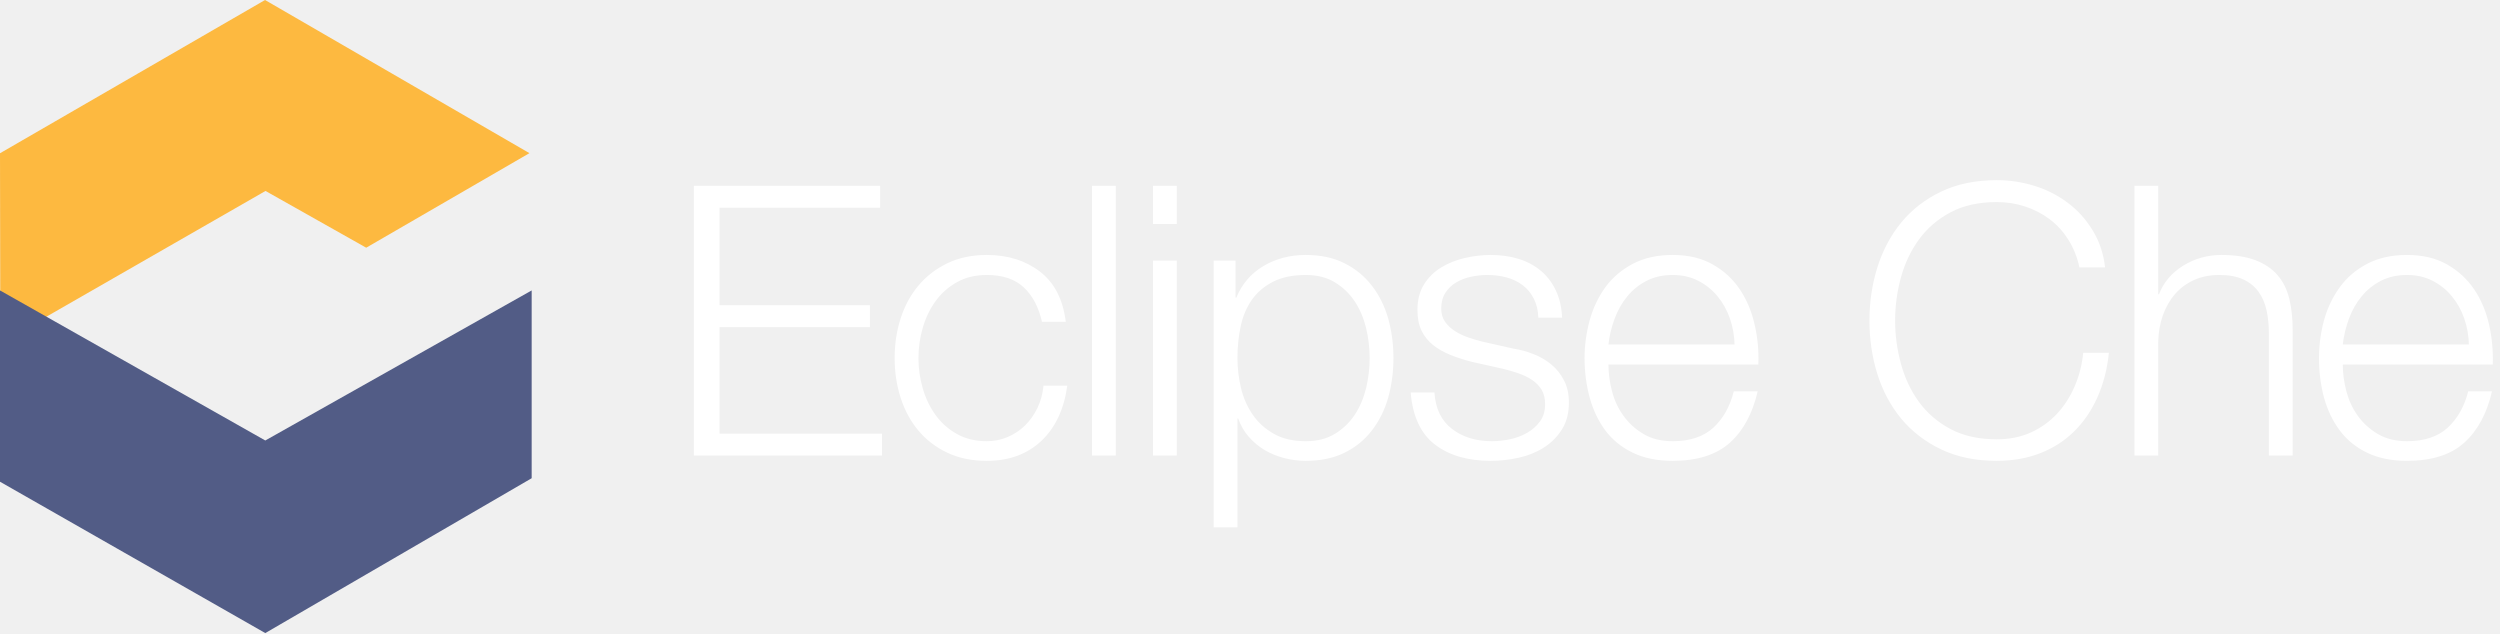
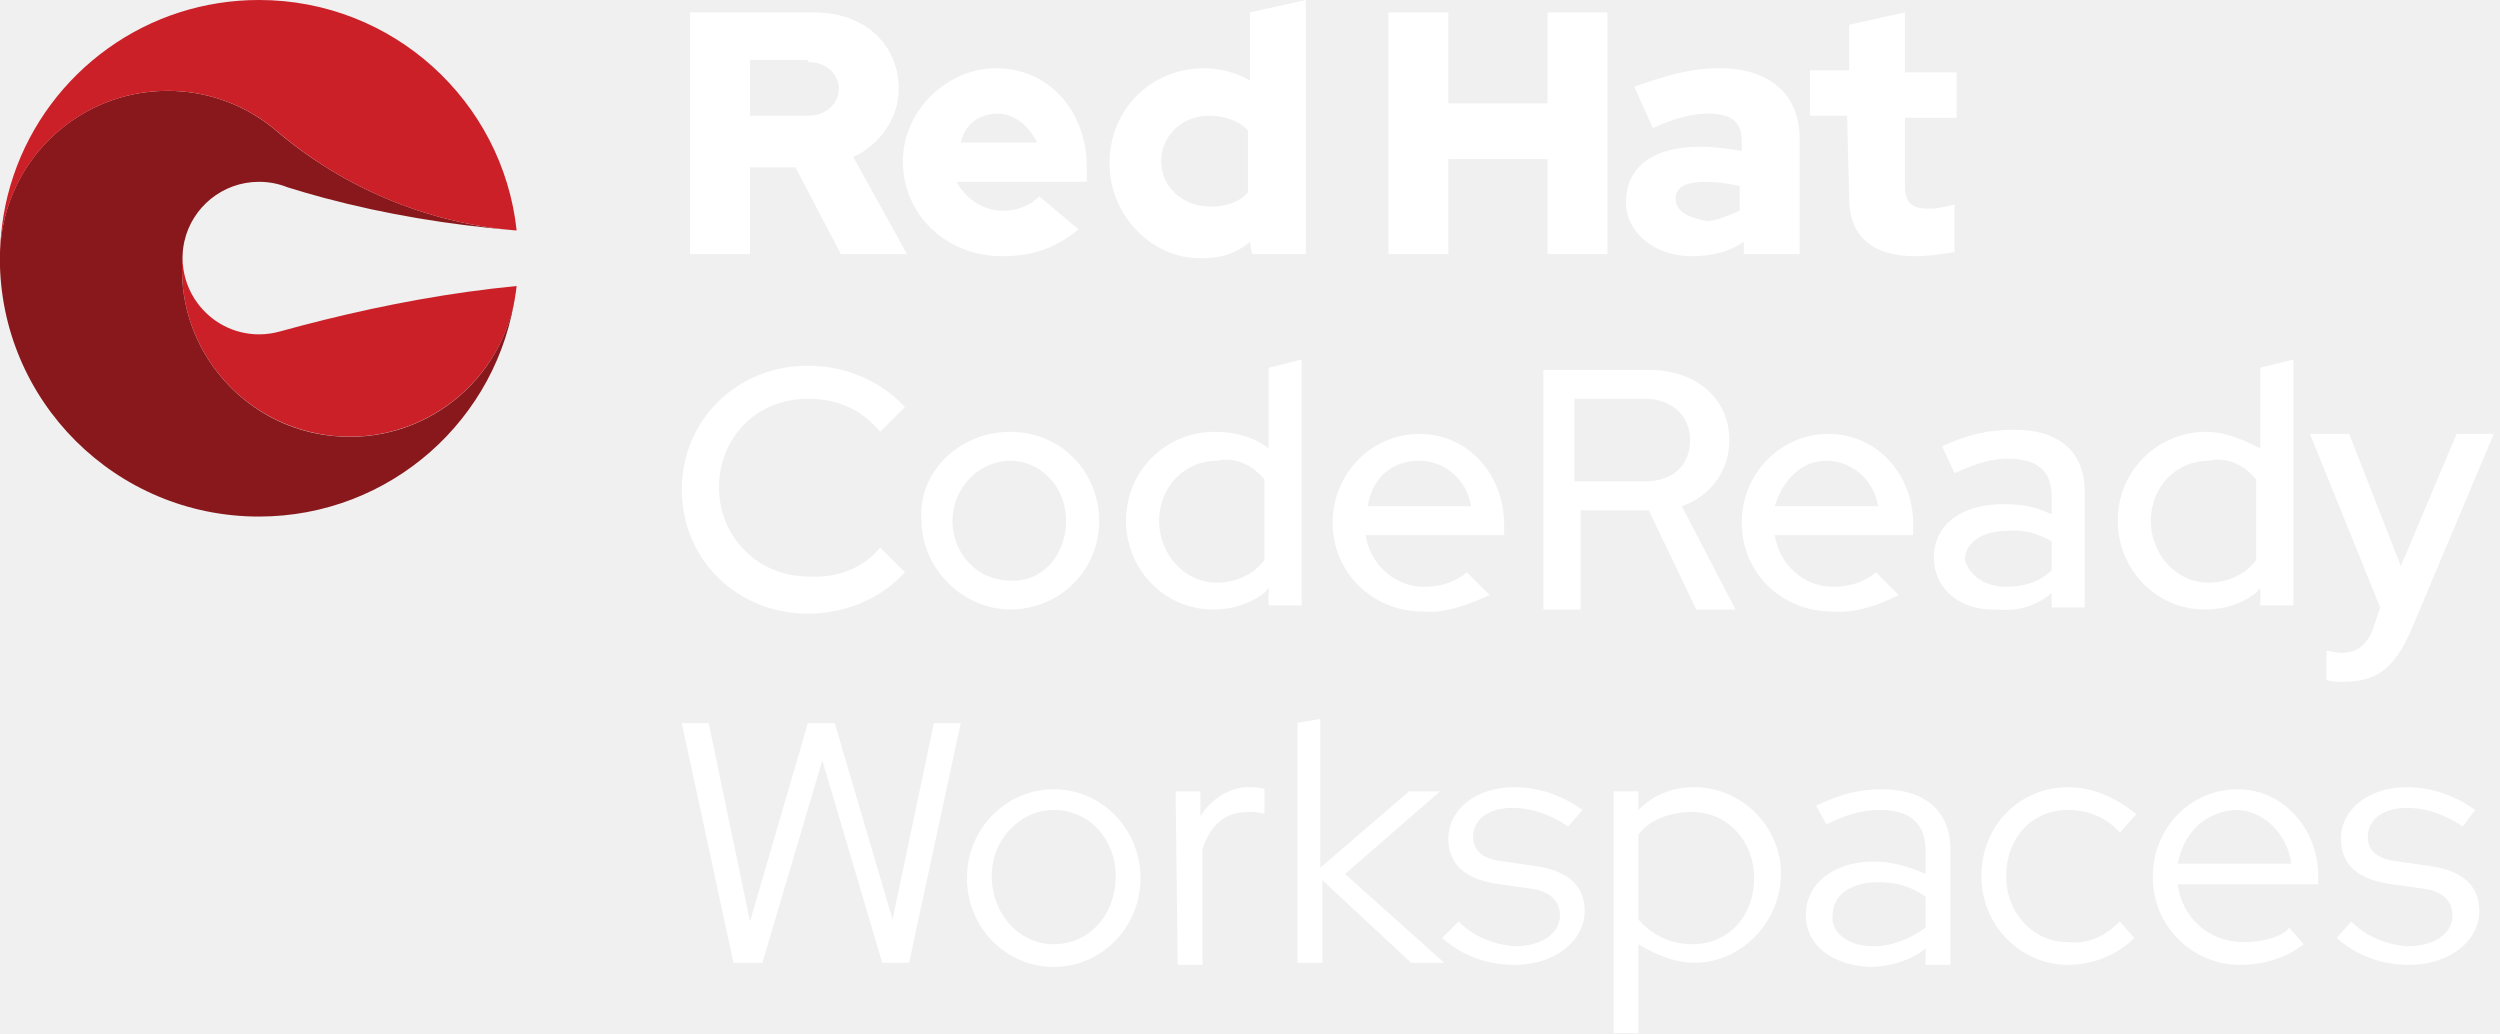
- <svg xmlns="http://www.w3.org/2000/svg" height="100%" width="200px" version="1.1" viewBox="0 0 225 57">
-   <g fill-rule="evenodd" stroke="none" stroke-width="1" fill="none">
-     <path d="M0.032,30.88l-0.032-17.087,23.853-13.793,23.796,13.784-14.691,8.51-9.062-5.109-23.864,13.695z" fill="#fdb940" />
-     <path d="M0,43.355l23.876,13.622,23.974-13.937v-16.902l-23.974,13.506-23.876-13.506v17.217z" fill="#525c86" />
-     <path fill="#ffffff" class="outer-fill" d="M62.448,16.724v24.276h16.932v-1.972h-14.62v-9.588h13.532v-1.972h-13.532v-8.772h14.45v-1.972h-16.762zm31.33,12.24h2.142c-0.249-2.017-1.026-3.525-2.329-4.522s-2.896-1.496-4.777-1.496c-1.337,0-2.522,0.249-3.553,0.748s-1.898,1.167-2.601,2.006-1.235,1.819-1.598,2.941-0.544,2.318-0.544,3.587,0.181,2.465,0.544,3.587,0.895,2.102,1.598,2.941,1.57,1.502,2.601,1.989,2.216,0.731,3.553,0.731c1.995,0,3.627-0.595,4.896-1.785s2.051-2.85,2.346-4.981h-2.142c-0.068,0.725-0.249,1.394-0.544,2.006s-0.669,1.139-1.122,1.581-0.975,0.788-1.564,1.037-1.213,0.374-1.87,0.374c-1.02,0-1.915-0.215-2.686-0.646s-1.411-0.997-1.921-1.7-0.895-1.502-1.156-2.397-0.391-1.808-0.391-2.737,0.13-1.842,0.391-2.737,0.646-1.694,1.156-2.397,1.15-1.269,1.921-1.7,1.666-0.646,2.686-0.646c1.428,0,2.539,0.374,3.332,1.122s1.337,1.779,1.632,3.094zm4.504-12.24v24.276h2.138v-24.276h-2.138zm5.488,0v3.434h2.14v-3.434h-2.14zm0,6.732v17.544h2.14v-17.544h-2.14zm5.46,0v24.004h2.14v-9.792h0.07c0.22,0.635,0.55,1.19,0.97,1.666s0.9,0.873,1.44,1.19c0.55,0.317,1.14,0.555,1.77,0.714s1.27,0.238,1.9,0.238c1.34,0,2.5-0.244,3.49-0.731s1.81-1.156,2.46-2.006c0.66-0.85,1.15-1.836,1.47-2.958,0.31-1.122,0.47-2.306,0.47-3.553s-0.16-2.431-0.47-3.553c-0.32-1.122-0.81-2.108-1.47-2.958-0.65-0.85-1.47-1.524-2.46-2.023s-2.15-0.748-3.49-0.748c-1.42,0-2.7,0.334-3.82,1.003s-1.93,1.615-2.43,2.839h-0.07v-3.332h-1.97zm14.04,8.772c0,0.907-0.11,1.808-0.32,2.703-0.22,0.895-0.56,1.694-1.02,2.397-0.47,0.703-1.06,1.275-1.79,1.717-0.72,0.442-1.6,0.663-2.62,0.663-1.13,0-2.09-0.221-2.87-0.663s-1.42-1.014-1.9-1.717c-0.49-0.703-0.84-1.502-1.06-2.397-0.21-0.895-0.32-1.796-0.32-2.703,0-0.997,0.1-1.949,0.29-2.856s0.53-1.7,1-2.38c0.48-0.68,1.11-1.224,1.91-1.632,0.79-0.408,1.78-0.612,2.95-0.612,1.02,0,1.9,0.221,2.62,0.663,0.73,0.442,1.32,1.014,1.79,1.717,0.46,0.703,0.8,1.502,1.02,2.397,0.21,0.895,0.32,1.796,0.32,2.703zm15.18-3.638h2.14c-0.04-0.952-0.24-1.779-0.58-2.482s-0.79-1.292-1.37-1.768-1.25-0.827-2.01-1.054-1.58-0.34-2.46-0.34c-0.77,0-1.55,0.091-2.33,0.272-0.79,0.181-1.49,0.465-2.13,0.85-0.63,0.385-1.15,0.895-1.55,1.53-0.39,0.635-0.59,1.394-0.59,2.278,0,0.748,0.12,1.377,0.37,1.887s0.6,0.941,1.04,1.292,0.96,0.646,1.55,0.884,1.23,0.448,1.94,0.629l2.75,0.612c0.48,0.113,0.95,0.249,1.41,0.408,0.47,0.159,0.88,0.357,1.24,0.595s0.65,0.533,0.87,0.884c0.21,0.351,0.32,0.788,0.32,1.309,0,0.612-0.15,1.128-0.46,1.547-0.3,0.419-0.69,0.765-1.17,1.037s-0.99,0.465-1.55,0.578c-0.55,0.113-1.09,0.17-1.61,0.17-1.43,0-2.63-0.368-3.59-1.105s-1.49-1.83-1.58-3.281h-2.14c0.18,2.153,0.91,3.717,2.19,4.692s2.95,1.462,5.02,1.462c0.81,0,1.64-0.091,2.48-0.272s1.59-0.482,2.26-0.901,1.22-0.963,1.65-1.632,0.64-1.479,0.64-2.431c0-0.771-0.14-1.439-0.44-2.006-0.29-0.567-0.67-1.043-1.14-1.428-0.46-0.385-0.99-0.697-1.6-0.935-0.6-0.238-1.2-0.402-1.81-0.493l-2.86-0.646c-0.36-0.091-0.76-0.21-1.19-0.357s-0.83-0.334-1.19-0.561-0.66-0.504-0.9-0.833-0.36-0.731-0.36-1.207c0-0.567,0.13-1.043,0.38-1.428s0.57-0.697,0.98-0.935,0.86-0.408,1.35-0.51c0.48-0.102,0.96-0.153,1.44-0.153,0.61,0,1.19,0.074,1.73,0.221,0.55,0.147,1.03,0.38,1.45,0.697s0.75,0.72,1,1.207,0.39,1.06,0.41,1.717zm17.66,2.414h-11.35c0.09-0.793,0.27-1.57,0.56-2.329,0.28-0.759,0.66-1.428,1.14-2.006,0.47-0.578,1.05-1.043,1.73-1.394s1.46-0.527,2.35-0.527c0.86,0,1.63,0.176,2.31,0.527s1.26,0.816,1.73,1.394c0.48,0.578,0.85,1.241,1.11,1.989s0.4,1.53,0.42,2.346zm-11.35,1.802h13.49c0.05-1.224-0.06-2.431-0.34-3.621-0.27-1.19-0.72-2.244-1.34-3.162s-1.43-1.66-2.43-2.227-2.2-0.85-3.6-0.85c-1.39,0-2.58,0.266-3.59,0.799s-1.83,1.235-2.47,2.108c-0.63,0.873-1.1,1.864-1.41,2.975-0.3,1.111-0.46,2.244-0.46,3.4,0,1.247,0.16,2.431,0.46,3.553,0.31,1.122,0.78,2.108,1.41,2.958,0.64,0.85,1.46,1.519,2.47,2.006s2.2,0.731,3.59,0.731c2.22,0,3.93-0.544,5.15-1.632,1.21-1.088,2.04-2.629,2.5-4.624h-2.15c-0.34,1.36-0.95,2.448-1.83,3.264-0.89,0.816-2.11,1.224-3.67,1.224-1.02,0-1.9-0.215-2.62-0.646-0.73-0.431-1.33-0.975-1.8-1.632-0.48-0.657-0.83-1.4-1.04-2.227-0.22-0.827-0.32-1.626-0.32-2.397zm42.39-8.738h2.31c-0.15-1.269-0.53-2.391-1.14-3.366-0.6-0.975-1.34-1.796-2.24-2.465-0.89-0.669-1.89-1.173-2.99-1.513s-2.23-0.51-3.38-0.51c-1.91,0-3.58,0.346-5.02,1.037s-2.63,1.621-3.59,2.788c-0.95,1.167-1.66,2.51-2.14,4.029-0.47,1.519-0.71,3.117-0.71,4.794s0.24,3.275,0.71,4.794c0.48,1.519,1.19,2.856,2.14,4.012,0.96,1.156,2.15,2.08,3.59,2.771s3.11,1.037,5.02,1.037c1.42,0,2.72-0.227,3.89-0.68s2.18-1.099,3.04-1.938,1.57-1.859,2.11-3.06,0.9-2.55,1.05-4.046h-2.31c-0.11,1.088-0.37,2.102-0.78,3.043s-0.94,1.762-1.6,2.465-1.44,1.258-2.34,1.666c-0.91,0.408-1.93,0.612-3.06,0.612-1.61,0-3-0.306-4.15-0.918-1.16-0.612-2.1-1.422-2.84-2.431s-1.28-2.153-1.63-3.434-0.53-2.578-0.53-3.893c0-1.337,0.18-2.641,0.53-3.91s0.89-2.408,1.63-3.417,1.68-1.819,2.84-2.431c1.15-0.612,2.54-0.918,4.15-0.918,0.88,0,1.72,0.13,2.53,0.391,0.8,0.261,1.54,0.64,2.21,1.139s1.23,1.116,1.7,1.853c0.46,0.737,0.8,1.57,1,2.499zm4.95-7.344v24.276h2.14v-10.234c0.02-0.861,0.16-1.66,0.42-2.397,0.27-0.737,0.63-1.371,1.09-1.904,0.47-0.533,1.03-0.952,1.7-1.258s1.44-0.459,2.3-0.459,1.58,0.136,2.16,0.408,1.03,0.646,1.37,1.122,0.58,1.037,0.72,1.683c0.13,0.646,0.2,1.343,0.2,2.091v10.948h2.14v-11.288c0-1.043-0.1-1.983-0.3-2.822-0.21-0.839-0.56-1.547-1.06-2.125-0.49-0.578-1.16-1.026-1.98-1.343-0.83-0.317-1.86-0.476-3.08-0.476-1.25,0-2.39,0.323-3.44,0.969-1.04,0.646-1.76,1.502-2.17,2.567h-0.07v-9.758h-2.14zm30.1,14.28h-11.35c0.09-0.793,0.28-1.57,0.56-2.329s0.66-1.428,1.14-2.006c0.47-0.578,1.05-1.043,1.73-1.394s1.46-0.527,2.35-0.527c0.86,0,1.63,0.176,2.31,0.527s1.26,0.816,1.73,1.394c0.48,0.578,0.85,1.241,1.11,1.989s0.4,1.53,0.42,2.346zm-11.35,1.802h13.5c0.04-1.224-0.07-2.431-0.34-3.621-0.28-1.19-0.72-2.244-1.35-3.162-0.62-0.918-1.43-1.66-2.43-2.227s-2.2-0.85-3.6-0.85c-1.38,0-2.58,0.266-3.59,0.799s-1.83,1.235-2.46,2.108c-0.64,0.873-1.11,1.864-1.42,2.975-0.3,1.111-0.45,2.244-0.45,3.4,0,1.247,0.15,2.431,0.45,3.553,0.31,1.122,0.78,2.108,1.42,2.958,0.63,0.85,1.45,1.519,2.46,2.006s2.21,0.731,3.59,0.731c2.22,0,3.94-0.544,5.15-1.632s2.04-2.629,2.5-4.624h-2.14c-0.34,1.36-0.96,2.448-1.84,3.264s-2.11,1.224-3.67,1.224c-1.02,0-1.89-0.215-2.62-0.646s-1.33-0.975-1.8-1.632c-0.48-0.657-0.82-1.4-1.04-2.227-0.21-0.827-0.32-1.626-0.32-2.397z" />
+ <svg xmlns="http://www.w3.org/2000/svg" version="1.1" width="121" height="50" viewBox="0 0 121 50" style="enable-background:new 0 0 121 50;" xml:space="preserve" data-name="Red Hat CodeReady Workspaces" id="CodeReady_Workspaces">
+   <style type="text/css">
+ 	.st0{fill:#FFFFFF;}
+ 	.st1{fill:#CC2028;}
+ 	.st2{fill:#88181B;}
+ </style>
+   <g>
+     <g>
+       <path class="st0" d="M42.6,26.5l1.2,1.2c-1.2,1.3-2.9,2-4.7,2c-3.4,0-6.1-2.6-6.1-6s2.7-6,6.1-6c1.9,0,3.6,0.8,4.7,2l-1.2,1.2    c-0.9-1.1-2.1-1.6-3.5-1.6c-2.5,0-4.3,1.9-4.3,4.3s1.9,4.3,4.3,4.3C40.5,28,41.8,27.5,42.6,26.5z" />
+       <path class="st0" d="M48.9,20.9c2.5,0,4.3,2,4.3,4.3c0,2.5-2,4.3-4.3,4.3s-4.3-2-4.3-4.3l0,0C44.4,22.9,46.4,20.9,48.9,20.9    C48.8,20.9,48.9,20.9,48.9,20.9z M51.6,25.2c0-1.6-1.2-2.9-2.7-2.9c-1.5,0-2.8,1.3-2.8,2.9s1.2,2.9,2.8,2.9    C50.4,28.2,51.6,26.9,51.6,25.2z" />
+       <path class="st0" d="M61.3,28.6c-0.7,0.6-1.6,0.9-2.6,0.9c-2.3,0-4.2-1.9-4.2-4.3s1.9-4.3,4.3-4.3c0.9,0,1.8,0.2,2.6,0.8v-3.9    l1.6-0.4v11.9h-1.6v-0.8H61.3z M58.9,28.2c0.9,0,1.8-0.4,2.3-1.1v-3.9c-0.6-0.7-1.4-1.1-2.3-0.9c-1.6,0-2.8,1.3-2.8,2.9    S57.3,28.2,58.9,28.2z" />
+       <path class="st0" d="M68.9,29.6c-2.5,0-4.4-1.9-4.4-4.3s1.9-4.3,4.2-4.3c2.3,0,4.1,1.9,4.1,4.4v0.5h-6.7c0.2,1.4,1.4,2.5,2.8,2.5    c0.8,0,1.5-0.2,2.1-0.7l1.1,1.1C71.2,29.2,70,29.7,68.9,29.6z M66.2,24.5h5c-0.2-1.3-1.3-2.2-2.5-2.2    C67.3,22.3,66.4,23.2,66.2,24.5z" />
+       <path class="st0" d="M74.5,17.9h5.3c2.3,0,3.9,1.4,3.9,3.4c0,1.5-0.9,2.7-2.3,3.2l2.6,5h-1.9l-2.3-4.8h-3.3v4.8h-1.8V17.9H74.5z     M76.2,19.4v3.9h3.4c1.4,0,2.2-0.8,2.2-2s-0.9-2-2.2-2h-3.4V19.4z" />
+       <path class="st0" d="M88.7,29.6c-2.5,0-4.4-1.9-4.4-4.3s1.9-4.3,4.2-4.3s4.1,1.9,4.1,4.4v0.5h-6.7c0.2,1.4,1.4,2.5,2.8,2.5    c0.8,0,1.5-0.2,2.1-0.7l1.1,1.1C91.1,29.2,89.9,29.7,88.7,29.6z M85.9,24.5h5c-0.2-1.3-1.3-2.2-2.5-2.2    C87.2,22.3,86.3,23.2,85.9,24.5z" />
+       <path class="st0" d="M93.6,27c0-1.6,1.3-2.6,3.4-2.6c0.8,0,1.5,0.1,2.3,0.5v-0.9c0-1.2-0.7-1.8-2.1-1.8c-0.8,0-1.5,0.2-2.6,0.7    l-0.6-1.3c1.3-0.6,2.3-0.8,3.5-0.8c2.2,0,3.4,1.1,3.4,3v5.6h-1.6v-0.7c-0.7,0.6-1.6,0.9-2.6,0.8C94.9,29.6,93.6,28.5,93.6,27z     M97.1,28.4c0.8,0,1.6-0.2,2.2-0.8v-1.4c-0.7-0.4-1.4-0.6-2.2-0.5c-1.2,0-2,0.6-2,1.4C95.3,27.8,96,28.4,97.1,28.4z" />
+       <path class="st0" d="M109.3,28.6c-0.7,0.6-1.6,0.9-2.6,0.9c-2.3,0-4.2-1.9-4.2-4.3s1.9-4.3,4.3-4.3c0.9,0,1.8,0.4,2.6,0.8v-3.9    l1.6-0.4v11.9h-1.6v-0.8H109.3z M106.9,28.2c0.9,0,1.8-0.4,2.3-1.1v-3.9c-0.6-0.7-1.4-1.1-2.3-0.9c-1.6,0-2.8,1.3-2.8,2.9    S105.3,28.2,106.9,28.2z" />
+       <path class="st0" d="M115.2,29.4l-3.4-8.4h1.9l2.5,6.4l2.7-6.4h1.8l-4,9.5c-0.8,1.8-1.6,2.5-3.3,2.5c-0.4,0-0.6,0-0.8-0.1v-1.4    c0.2,0,0.5,0.1,0.7,0.1c0.8,0,1.3-0.4,1.6-1.3L115.2,29.4z" />
+       <path class="st0" d="M35.5,46.6L33,35h1.3l2,9.6l2.8-9.6h1.3l2.8,9.5l2-9.5h1.3L44,46.6h-1.3l-2.9-9.8l-2.9,9.8L35.5,46.6z" />
+       <path class="st0" d="M51,38.2c2.3,0,4.2,1.9,4.2,4.3s-1.9,4.3-4.2,4.3s-4.2-1.9-4.2-4.3C46.8,40.1,48.7,38.2,51,38.2z M54,42.4    c0-1.8-1.3-3.2-3-3.2c-1.6,0-3,1.4-3,3.2c0,1.8,1.3,3.3,3,3.3C52.7,45.7,54,44.3,54,42.4L54,42.4z" />
+       <path class="st0" d="M56.9,38.3h1.2v1.2c0.5-0.8,1.4-1.4,2.3-1.4c0.2,0,0.6,0,0.8,0.1v1.2c-0.2-0.1-0.6-0.1-0.8-0.1    c-1.1,0-1.8,0.6-2.2,1.8v5.6h-1.2L56.9,38.3z" />
+       <path class="st0" d="M62.7,35l1.2-0.2v7.2l4.3-3.7h1.5l-4.6,4l4.8,4.3h-1.6l-4.3-4v4h-1.2V35H62.7z" />
+       <path class="st0" d="M70.6,44.6c0.7,0.7,1.6,1.1,2.7,1.2c1.3,0,2.2-0.6,2.2-1.5c0-0.7-0.5-1.2-1.5-1.3l-1.4-0.2    c-1.6-0.2-2.5-0.9-2.5-2.2c0-1.4,1.3-2.5,3.2-2.5c1.2,0,2.3,0.4,3.3,1.1L75.9,40c-0.9-0.6-1.8-0.9-2.7-0.9c-1.2,0-1.9,0.6-1.9,1.4    c0,0.7,0.5,1.1,1.5,1.2l1.4,0.2c1.6,0.2,2.5,0.9,2.5,2.2c0,1.4-1.4,2.6-3.4,2.6c-1.4,0-2.6-0.5-3.5-1.3L70.6,44.6z" />
+       <path class="st0" d="M78.1,38.3h1.2v0.9c0.7-0.7,1.6-1.1,2.7-1.1c2.3,0,4.2,1.9,4.2,4.2s-1.9,4.3-4.2,4.3c-0.9,0-1.9-0.4-2.7-0.9    V50h-1.2V38.3z M79.3,40.4v4.1c0.6,0.7,1.5,1.2,2.6,1.2c1.8,0,3-1.4,3-3.2c0-1.8-1.3-3.2-3-3.2C80.8,39.3,79.8,39.7,79.3,40.4    L79.3,40.4z" />
+       <path class="st0" d="M87.4,44.3c0-1.5,1.3-2.6,3.3-2.6c0.8,0,1.6,0.2,2.5,0.6v-1.1c0-1.3-0.7-2-2.2-2c-0.8,0-1.6,0.2-2.6,0.7    L87.9,39c1.2-0.6,2.2-0.8,3.2-0.8c2.1,0,3.3,1.1,3.3,2.9v5.6h-1.2v-0.8c-0.7,0.6-1.8,0.9-2.7,0.9C88.6,46.7,87.4,45.7,87.4,44.3z     M90.7,45.8c0.9,0,1.8-0.4,2.5-0.9v-1.5c-0.7-0.5-1.4-0.7-2.3-0.7c-1.3,0-2.2,0.6-2.2,1.6C88.6,45.1,89.4,45.8,90.7,45.8z" />
+       <path class="st0" d="M102.6,44.6l0.7,0.8c-0.8,0.8-2,1.3-3.2,1.3c-2.3,0-4.2-1.9-4.2-4.3c0-2.5,1.9-4.3,4.2-4.3    c1.2,0,2.3,0.5,3.3,1.3l-0.8,0.9c-0.6-0.7-1.5-1.1-2.5-1.1c-1.8,0-3,1.4-3,3.2c0,1.8,1.3,3.2,3,3.2    C101.1,45.7,101.9,45.3,102.6,44.6z" />
+       <path class="st0" d="M108.4,46.7c-2.3,0-4.2-1.9-4.2-4.2v-0.1c0-2.3,1.8-4.2,4.1-4.2c2.2,0,3.9,1.9,3.9,4.2v0.4h-6.8    c0.2,1.6,1.5,2.8,3.2,2.8c0.8,0,1.8-0.2,2.2-0.7l0.7,0.8C110.6,46.4,109.5,46.7,108.4,46.7z M105.4,41.8h5.5    c-0.2-1.5-1.4-2.6-2.7-2.6C106.7,39.3,105.7,40.3,105.4,41.8L105.4,41.8z" />
+       <path class="st0" d="M113.8,44.6c0.7,0.7,1.6,1.1,2.7,1.2c1.3,0,2.2-0.6,2.2-1.5c0-0.7-0.5-1.2-1.5-1.3l-1.4-0.2    c-1.6-0.2-2.5-0.9-2.5-2.2c0-1.4,1.3-2.5,3.2-2.5c1.2,0,2.3,0.4,3.3,1.1l-0.6,0.8c-0.9-0.6-1.8-0.9-2.7-0.9    c-1.2,0-1.9,0.6-1.9,1.4c0,0.7,0.5,1.1,1.5,1.2l1.4,0.2c1.6,0.2,2.5,0.9,2.5,2.2c0,1.4-1.4,2.6-3.4,2.6c-1.4,0-2.6-0.5-3.5-1.3    L113.8,44.6z" />
+       <path class="st0" d="M89.5,9.6c0,1.9,1.2,2.8,3.2,2.8c0.6,0,1.3-0.1,1.9-0.2V9.9c-0.4,0.1-0.8,0.2-1.2,0.2c-0.8,0-1.2-0.2-1.2-1.1    V5.7h2.5V3.5h-2.5V0.6l-2.7,0.6v2.2h-1.9v2.2h1.8L89.5,9.6z M81.1,9.6c0-0.6,0.6-0.8,1.5-0.8c0.6,0,1.1,0.1,1.6,0.2v1.2    c-0.5,0.2-1.1,0.5-1.6,0.5C81.6,10.5,81.1,10.2,81.1,9.6 M81.9,12.4c0.9,0,1.8-0.2,2.5-0.7v0.6h2.7V6.7c0-2.1-1.4-3.4-3.9-3.4    c-1.4,0-2.7,0.4-4.1,0.9l0.9,2c1.1-0.5,1.9-0.7,2.7-0.7c1.2,0,1.6,0.5,1.6,1.3v0.5c-0.7-0.1-1.3-0.2-2-0.2c-2.2,0-3.6,0.9-3.6,2.7    C78.7,11.2,80,12.4,81.9,12.4 M67.2,12.3h2.9V7.7h4.8v4.6h2.9V0.6h-2.9V5h-4.8V0.6h-2.9V12.3z M56.2,7.8c0-1.3,1.1-2.2,2.3-2.2    c0.7,0,1.4,0.2,1.9,0.7v3C60,9.8,59.3,10,58.6,10C57.3,10,56.2,9.1,56.2,7.8 M60.6,12.3h2.6V0l-2.7,0.6v3.3    c-0.7-0.4-1.5-0.6-2.2-0.6c-2.6,0-4.6,2-4.6,4.6c0,2.5,2,4.6,4.4,4.6c0,0,0,0,0.1,0c0.8,0,1.6-0.2,2.3-0.8L60.6,12.3z M48.3,5.5    c0.8,0,1.5,0.6,1.9,1.4h-3.7C46.7,6,47.4,5.5,48.3,5.5 M43.7,7.8c0,2.6,2.1,4.6,4.8,4.6c1.5,0,2.6-0.4,3.7-1.3l-1.9-1.6    c-0.5,0.5-1.1,0.7-1.8,0.7c-0.9,0-1.8-0.6-2.2-1.4h6.3V8.1c0-2.8-1.9-4.8-4.4-4.8C45.9,3.3,43.7,5.3,43.7,7.8L43.7,7.8 M39.1,3    c0.9,0,1.5,0.6,1.5,1.3S40,5.6,39.1,5.6h-2.8V2.9h2.8V3z M33.4,12.3h2.9V8.1h2.2l2.2,4.2h3.2l-2.6-4.7c1.3-0.6,2.2-1.9,2.2-3.3    c0-2.1-1.6-3.7-4.1-3.7h-6L33.4,12.3z" />
+     </g>
+     <g id="g622" transform="matrix(0.06159216,0,0,0.06141563,-47.41426,-21.31184)">
+       <path id="path612" class="st1" d="M1172.6,528.4c0.8,0.1,1.6,0.1,2.4,0.2C1174.2,528.6,1173.4,528.5,1172.6,528.4L1172.6,528.4z" />
+       <path id="path614" class="st1" d="M1175.7,528.7L1175.7,528.7c-0.1,0-0.1,0-0.2,0C1175.6,528.7,1175.6,528.7,1175.7,528.7z" />
+       <path id="path616" class="st1" d="M1024.1,599.2c-11.6,2.9-23.1,5.9-34.6,9.1c-5.1,1.4-10.5,2.2-16.1,2.2c-20.2,0-38-10-48.9-25.3    c0-0.1-0.1-0.1-0.1-0.2c-0.2-0.3-0.4-0.6-0.6-0.9c-0.1-0.2-0.2-0.3-0.4-0.5c-0.1-0.2-0.2-0.4-0.4-0.6c-0.2-0.3-0.4-0.6-0.6-0.9    c0-0.1-0.1-0.1-0.1-0.2c-5.7-9.2-9-20-9-31.6c0-0.7,0-1.4,0-2.1c-4,47.1,17.3,90.7,52.8,117c18.5,13.7,40.9,22.8,65.5,25.3    c70.8,7,134.1-43.4,143.6-113.4c0.2-1.6,0.4-3.1,0.6-4.7C1124.6,577.4,1074,586.8,1024.1,599.2z" />
+       <path id="path618" class="st2" d="M1031.6,690.6c-24.6-2.4-47-11.5-65.5-25.3c-35.5-26.4-56.8-69.9-52.8-117    c0.1-3.8,0.6-7.5,1.4-11.1c6-26.8,30-46.9,58.6-46.9c7.9,0,15.5,1.5,22.4,4.3c9.6,3,19.2,5.8,28.9,8.4c48.4,13,98,21.1,148,25.4    c0,0,0,0,0,0c-68.4-6.3-133.2-33.6-185.5-78.2l0,0c-2.3-1.9-4.6-3.8-7-5.6c-21.9-16.3-49.1-26-78.6-26    c-72.8,0-131.7,58.9-131.8,131.7c0,0.1,0,0.1,0,0.2c0,0,0,0.1,0,0.1l0,0c0,112.4,91.1,203.5,203.5,203.5l0,0    c103.4,0,188.7-77,201.8-176.8C1165.7,647.2,1102.4,697.7,1031.6,690.6z" />
+       <path id="path620" class="st1" d="M973.3,347L973.3,347c-21.6,0-42.5,3.4-62,9.6c-82,26.2-141.4,103-141.5,193.7    c0.1-72.7,59-131.7,131.8-131.7c29.4,0,56.6,9.7,78.6,26l7,5.6c52.3,44.7,117.1,72,185.5,78.2c0.8,0.1,1.6,0.1,2.4,0.2    c0.2,0,0.3,0,0.5,0c0.1,0,0.1,0,0.2,0C1164.8,426.6,1078.4,347,973.3,347z" />
+     </g>
  </g>
</svg>
